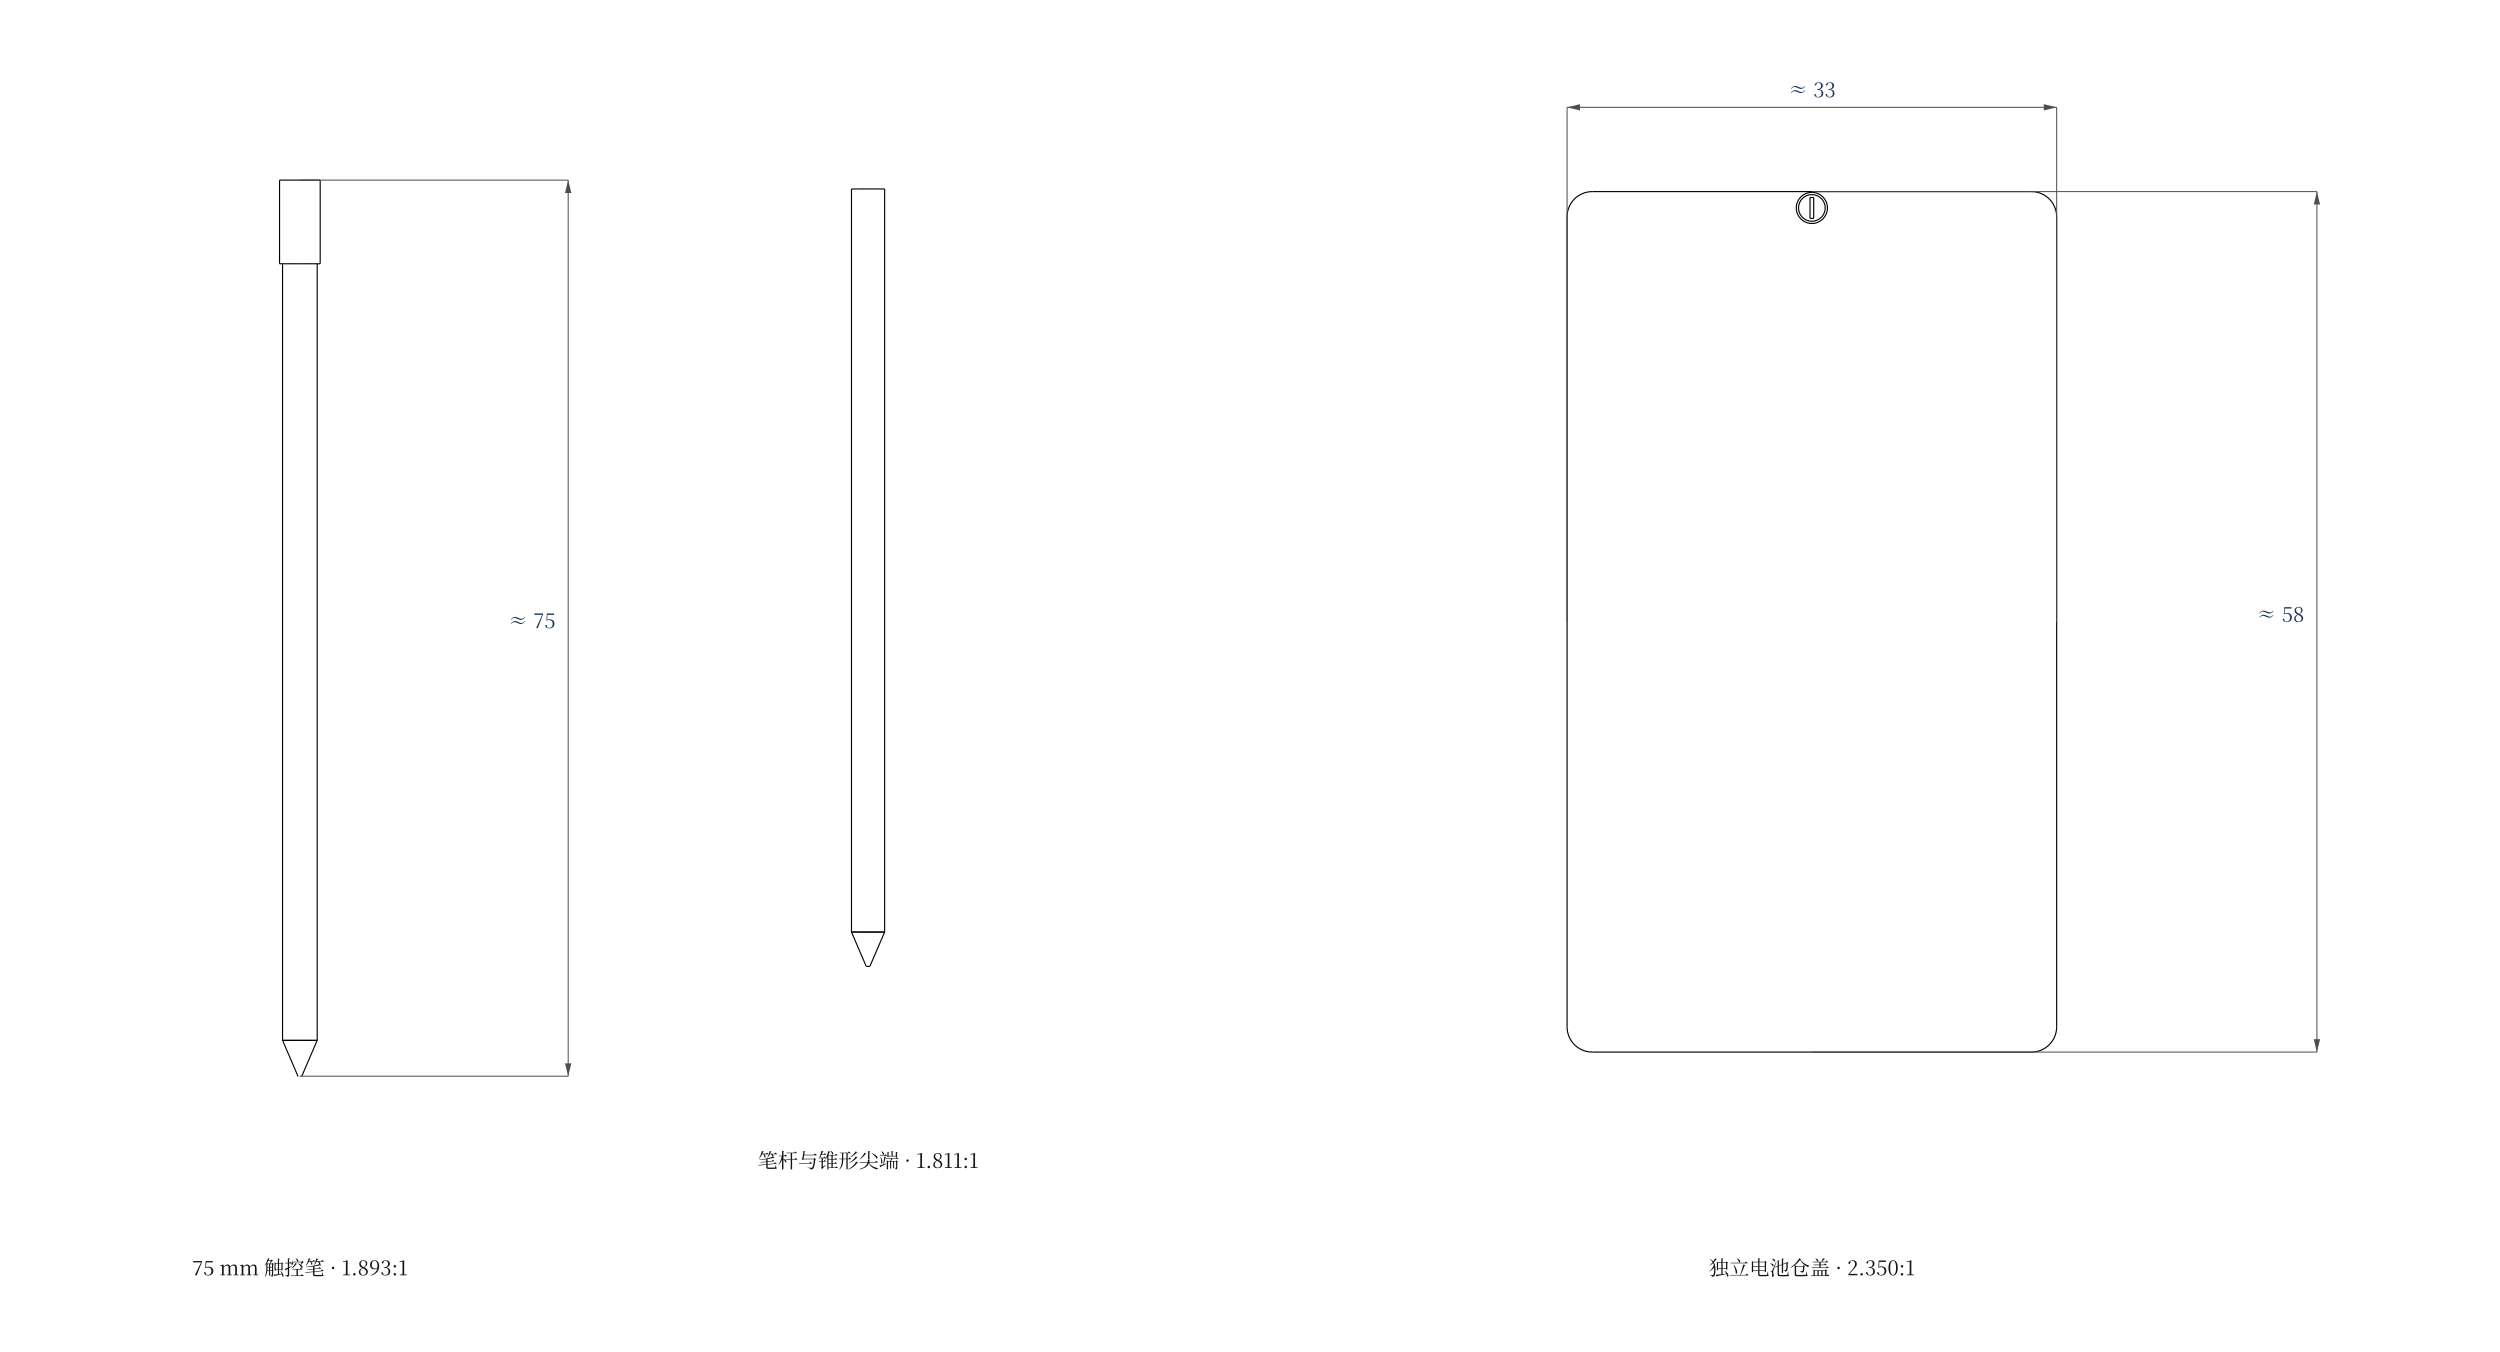
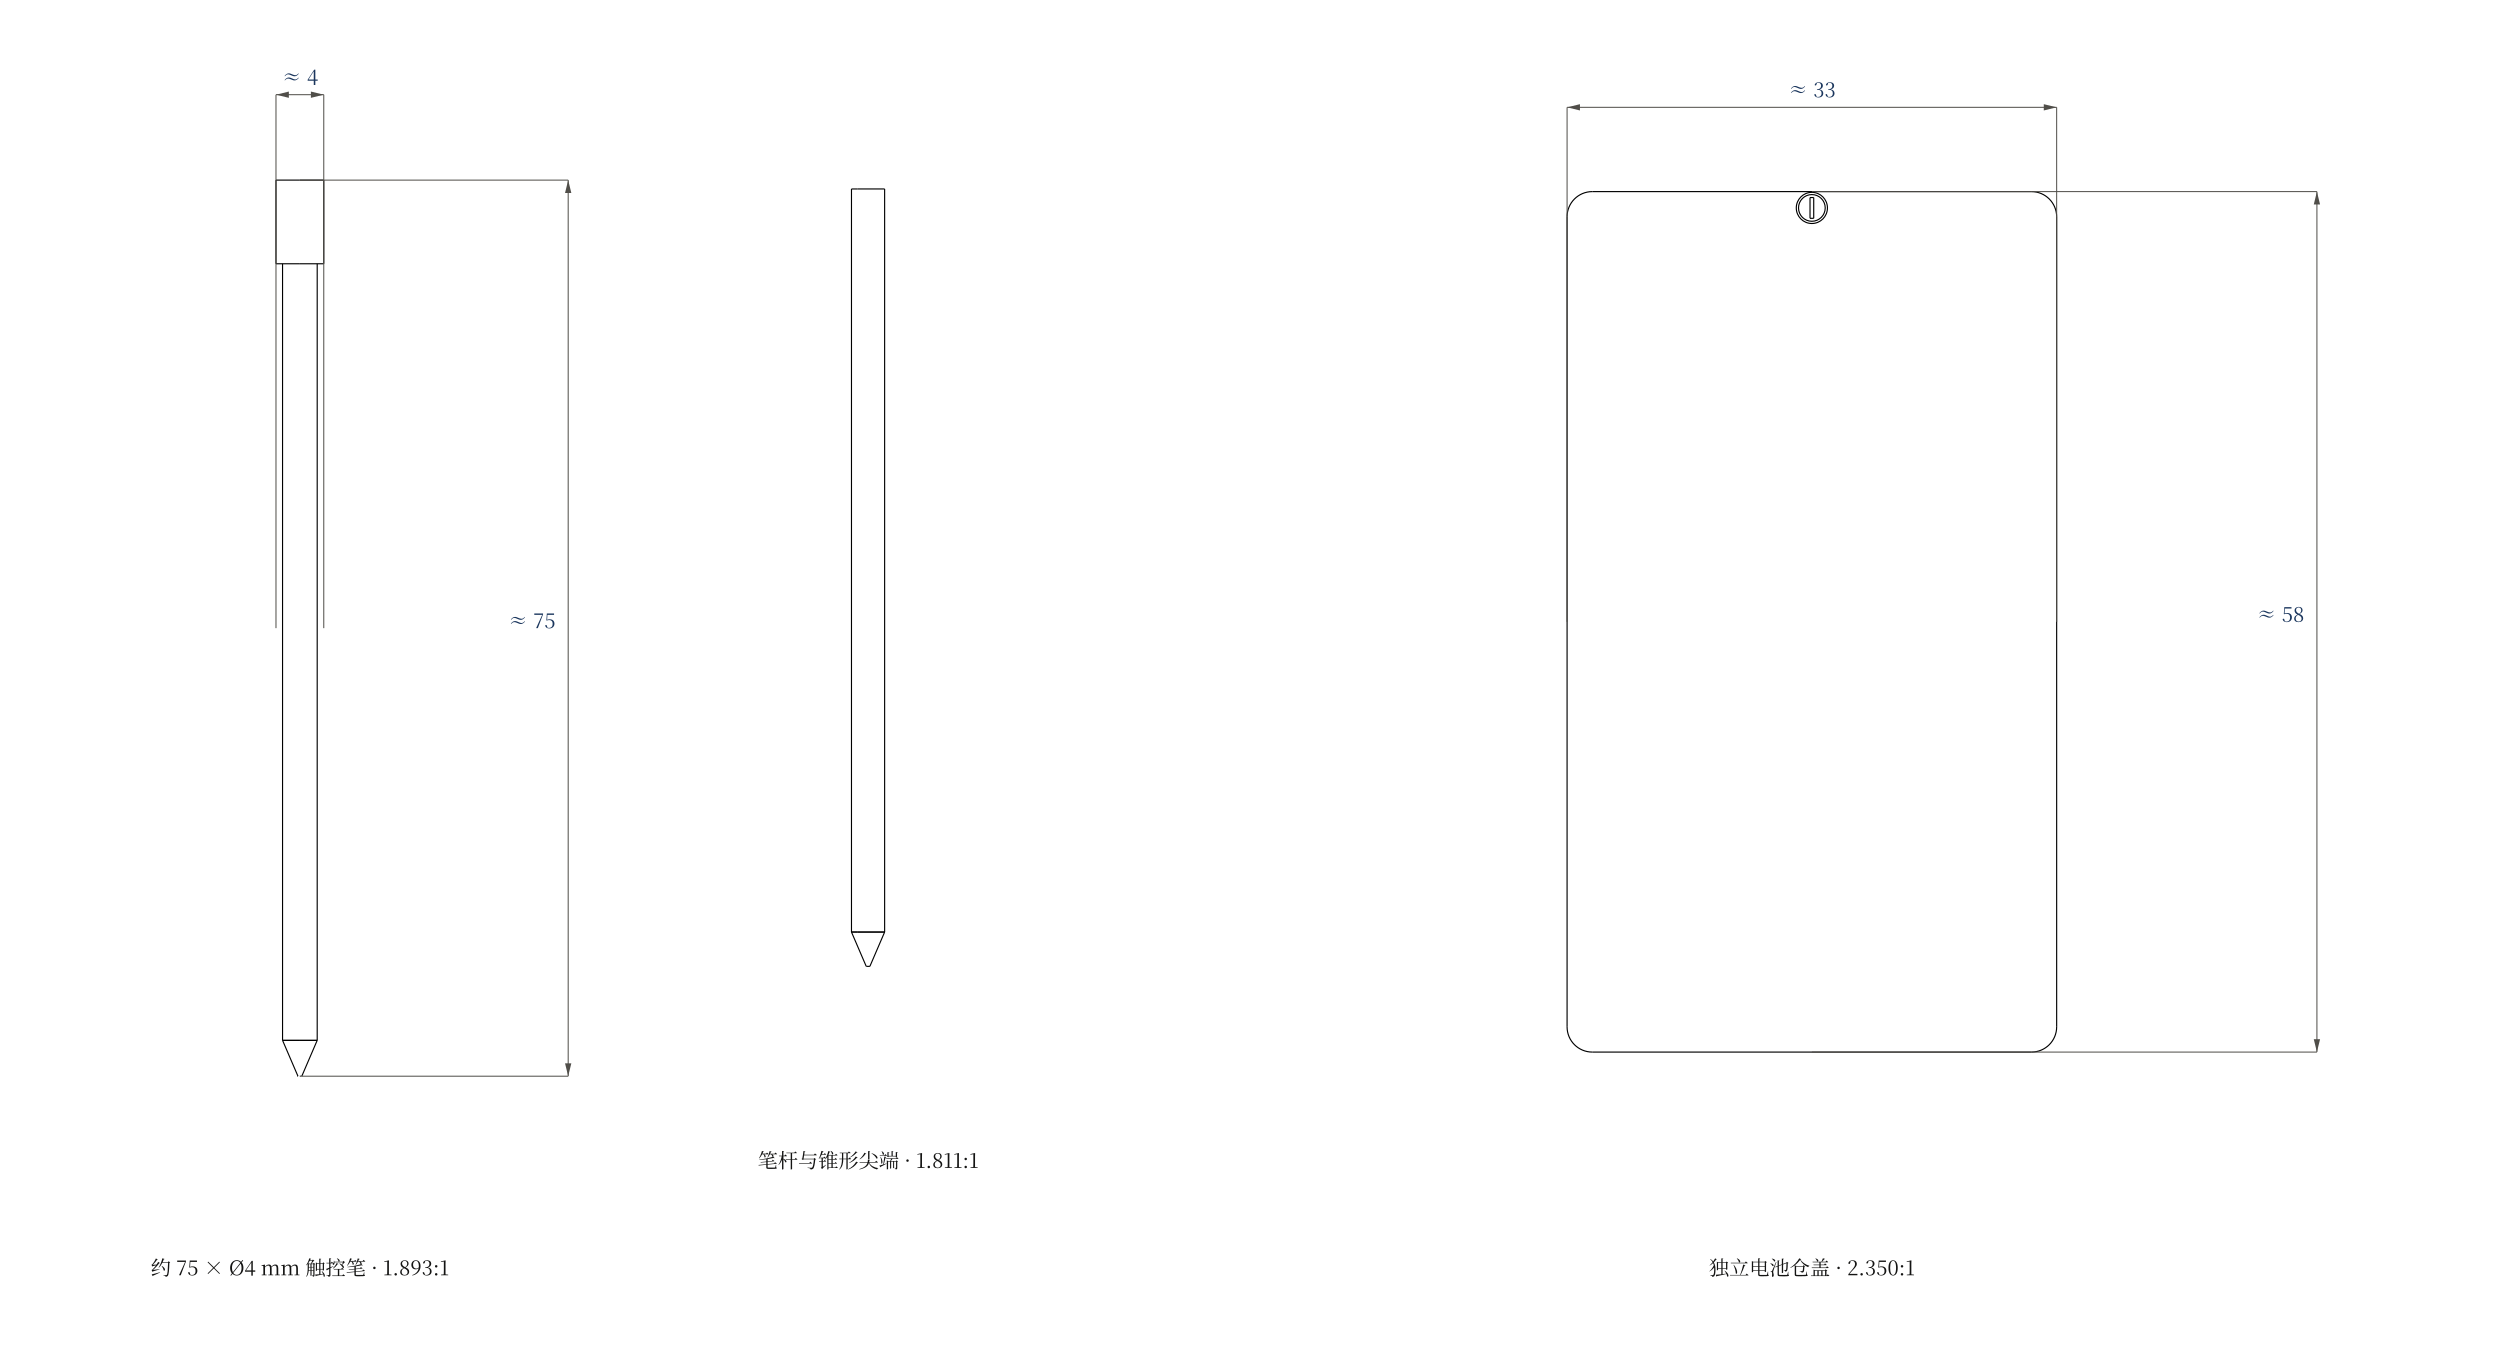
<svg xmlns="http://www.w3.org/2000/svg" width="396mm" height="214mm" viewBox="0 0 396 214">
  <style>text {font-family:TsangerJinKai02, Noto Serif CJK SC, serif;font-weight:400;}</style>
  <g data-cad-view="Stylus" transform="translate(47.5,99.5) scale(1.892533)">
    <g fill="none" stroke="rgb(0, 0, 0)" stroke-linecap="butt" stroke-linejoin="miter" stroke-width="0.095" transform="scale(1, -1)">
      <path d=" M 1.45 -34.5 L 1.45 30.5 " />
      <path d=" M -1.45 -34.5 L -1.45 30.5 " />
-       <path d=" M 1.7 30.5 L 1.7 37.5 " />
-       <path d=" M -1.7 30.5 L -1.7 37.5 " />
+       <path d=" M 2 30.5 L 2 37.5 " />
+       <path d=" M -2 30.5 L -2 37.5 " />
      <path d=" M 0.16 -37.5 L 1.45 -34.5 " />
      <path d=" M -0.16 -37.5 L -1.45 -34.5 " />
    </g>
    <g fill="none" stroke="rgb(0, 0, 0)" stroke-linecap="butt" stroke-linejoin="miter" stroke-width="0.095" transform="scale(1, -1)">
      <path d="M0, -34.5 Q0.246, -34.5 0.479, -34.5  Q0.631, -34.5 0.771, -34.5  Q0.838, -34.5 0.904, -34.5  Q0.965, -34.5 1.025, -34.5  Q1.079, -34.5 1.134, -34.5  Q1.181, -34.5 1.228, -34.5  Q1.267, -34.5 1.306, -34.5  Q1.338, -34.5 1.369, -34.5  Q1.391, -34.5 1.414, -34.5  Q1.427, -34.5 1.441, -34.5  Q1.445, -34.5 1.45, -34.5 " />
      <path d="M-1.45, -34.5 Q-1.445, -34.5 -1.441, -34.5  Q-1.427, -34.5 -1.414, -34.5  Q-1.391, -34.5 -1.369, -34.5  Q-1.338, -34.5 -1.306, -34.5  Q-1.267, -34.5 -1.228, -34.5  Q-1.181, -34.5 -1.134, -34.5  Q-1.079, -34.5 -1.025, -34.5  Q-0.965, -34.5 -0.904, -34.5  Q-0.838, -34.5 -0.771, -34.5  Q-0.7, -34.5 -0.629, -34.5  Q-0.481, -34.5 -0.323, -34.5  Q-0.163, -34.5 0, -34.5 " />
-       <path d="M0, 37.5 C0.191, 37.5 0.38, 37.5 0.561, 37.5  C0.62, 37.5 0.679, 37.5 0.738, 37.5  C0.793, 37.5 0.849, 37.5 0.904, 37.5  C0.956, 37.5 1.008, 37.5 1.06, 37.5  C1.107, 37.5 1.155, 37.5 1.202, 37.5  C1.244, 37.5 1.287, 37.5 1.329, 37.5  C1.366, 37.5 1.403, 37.5 1.439, 37.5  C1.47, 37.5 1.501, 37.5 1.532, 37.5  C1.556, 37.5 1.58, 37.5 1.605, 37.5  C1.622, 37.5 1.64, 37.5 1.657, 37.5  C1.668, 37.5 1.679, 37.5 1.689, 37.5  C1.693, 37.5 1.696, 37.5 1.7, 37.5 " />
-       <path d="M-1.7, 37.5 Q-1.695, 37.5 -1.689, 37.5  Q-1.673, 37.5 -1.657, 37.5  Q-1.631, 37.5 -1.605, 37.5  Q-1.568, 37.5 -1.532, 37.5  Q-1.486, 37.5 -1.439, 37.5  Q-1.384, 37.5 -1.329, 37.5  Q-1.266, 37.5 -1.202, 37.5  Q-1.131, 37.5 -1.06, 37.5  Q-0.982, 37.5 -0.904, 37.5  Q-0.821, 37.5 -0.738, 37.5  Q-0.563, 37.5 -0.378, 37.5  Q-0.191, 37.5 0, 37.5 " />
-       <path d="M0, 30.5 C0.191, 30.5 0.38, 30.5 0.561, 30.5  C0.62, 30.5 0.679, 30.5 0.738, 30.5  C0.793, 30.5 0.849, 30.5 0.904, 30.5  C0.956, 30.5 1.008, 30.5 1.06, 30.5  C1.107, 30.5 1.155, 30.5 1.202, 30.5  C1.244, 30.5 1.287, 30.5 1.329, 30.5  C1.366, 30.5 1.403, 30.5 1.439, 30.5  C1.47, 30.5 1.501, 30.5 1.532, 30.5  C1.556, 30.5 1.58, 30.5 1.605, 30.5  C1.622, 30.5 1.64, 30.5 1.657, 30.5  C1.668, 30.5 1.679, 30.5 1.689, 30.5  C1.693, 30.5 1.696, 30.5 1.7, 30.5 " />
-       <path d="M-1.7, 30.5 Q-1.695, 30.5 -1.689, 30.5  Q-1.673, 30.5 -1.657, 30.5  Q-1.631, 30.5 -1.605, 30.5  Q-1.568, 30.5 -1.532, 30.5  Q-1.486, 30.5 -1.439, 30.5  Q-1.384, 30.5 -1.329, 30.5  Q-1.266, 30.5 -1.202, 30.5  Q-1.131, 30.5 -1.06, 30.5  Q-0.982, 30.5 -0.904, 30.5  Q-0.821, 30.5 -0.738, 30.5  Q-0.563, 30.5 -0.378, 30.5  Q-0.191, 30.5 0, 30.5 " />
+       <path d="M0, 37.5 C0.225, 37.5 0.447, 37.5 0.661, 37.5  C0.73, 37.5 0.799, 37.5 0.868, 37.5  C0.933, 37.5 0.999, 37.5 1.064, 37.5  C1.125, 37.5 1.186, 37.5 1.247, 37.5  C1.303, 37.5 1.358, 37.5 1.414, 37.5  C1.464, 37.5 1.514, 37.5 1.564, 37.5  C1.607, 37.5 1.65, 37.5 1.693, 37.5  C1.73, 37.5 1.766, 37.5 1.802, 37.5  C1.831, 37.5 1.859, 37.5 1.888, 37.5  C1.908, 37.5 1.929, 37.5 1.95, 37.5  C1.962, 37.5 1.975, 37.5 1.987, 37.5  C1.992, 37.5 1.996, 37.5 2, 37.5 " />
+       <path d="M-2, 37.5 Q-1.994, 37.5 -1.987, 37.5  Q-1.969, 37.5 -1.95, 37.5  Q-1.919, 37.5 -1.888, 37.5  Q-1.845, 37.5 -1.802, 37.5  Q-1.748, 37.5 -1.693, 37.5  Q-1.629, 37.5 -1.564, 37.5  Q-1.489, 37.5 -1.414, 37.5  Q-1.331, 37.5 -1.247, 37.5  Q-1.156, 37.5 -1.064, 37.5  Q-0.966, 37.5 -0.868, 37.5  Q-0.764, 37.5 -0.661, 37.5  Q-0.553, 37.5 -0.445, 37.5  Q-0.225, 37.5 0, 37.5 " />
+       <path d="M0, 30.5 C0.225, 30.5 0.447, 30.5 0.661, 30.5  C0.73, 30.5 0.799, 30.5 0.868, 30.5  C0.933, 30.5 0.999, 30.5 1.064, 30.5  C1.125, 30.5 1.186, 30.5 1.247, 30.5  C1.303, 30.5 1.358, 30.5 1.414, 30.5  C1.464, 30.5 1.514, 30.5 1.564, 30.5  C1.607, 30.5 1.65, 30.5 1.693, 30.5  C1.73, 30.5 1.766, 30.5 1.802, 30.5  C1.831, 30.5 1.859, 30.5 1.888, 30.5  C1.908, 30.5 1.929, 30.5 1.95, 30.5  C1.962, 30.5 1.975, 30.5 1.987, 30.5  C1.992, 30.5 1.996, 30.5 2, 30.5 " />
+       <path d="M-2, 30.5 Q-1.994, 30.5 -1.987, 30.5  Q-1.969, 30.5 -1.95, 30.5  Q-1.919, 30.5 -1.888, 30.5  Q-1.845, 30.5 -1.802, 30.5  Q-1.748, 30.5 -1.693, 30.5  Q-1.629, 30.5 -1.564, 30.5  Q-1.489, 30.5 -1.414, 30.5  Q-1.331, 30.5 -1.247, 30.5  Q-1.156, 30.5 -1.064, 30.5  Q-0.966, 30.5 -0.868, 30.5  Q-0.764, 30.5 -0.661, 30.5  Q-0.553, 30.5 -0.445, 30.5  Q-0.225, 30.5 0, 30.5 " />
      <path d="M0, -34.5 Q0.246, -34.5 0.479, -34.5  Q0.631, -34.5 0.771, -34.5  Q0.838, -34.5 0.904, -34.5  Q0.965, -34.5 1.025, -34.5  Q1.079, -34.5 1.134, -34.5  Q1.181, -34.5 1.228, -34.5  Q1.267, -34.5 1.306, -34.5  Q1.338, -34.5 1.369, -34.5  Q1.391, -34.5 1.414, -34.5  Q1.427, -34.5 1.441, -34.5  Q1.445, -34.5 1.45, -34.5 " />
      <path d="M-1.45, -34.5 Q-1.445, -34.5 -1.441, -34.5  Q-1.427, -34.5 -1.414, -34.5  Q-1.391, -34.5 -1.369, -34.5  Q-1.338, -34.5 -1.306, -34.5  Q-1.267, -34.5 -1.228, -34.5  Q-1.181, -34.5 -1.134, -34.5  Q-1.079, -34.5 -1.025, -34.5  Q-0.965, -34.5 -0.904, -34.5  Q-0.838, -34.5 -0.771, -34.5  Q-0.7, -34.5 -0.629, -34.5  Q-0.481, -34.5 -0.323, -34.5  Q-0.163, -34.5 0, -34.5 " />
      <path d="M0, -37.5 C0.086, -37.5 0.162, -37.5 0.16, -37.5 " />
      <path d="M-0.16, -37.5 C-0.162, -37.5 -0.086, -37.5 0, -37.5 " />
    </g>
  </g>
  <path d="M 47.5 170.47 L 90 170.47" stroke="#504e49" stroke-width="0.16" fill="none" />
  <path d="M 47.5 28.53 L 90 28.53" stroke="#504e49" stroke-width="0.16" fill="none" />
  <path d="M 90 170.47 L 90 28.53" stroke="#504e49" stroke-width="0.16" fill="none" />
  <polygon points="90,28.53 89.501,30.57 90.499,30.57" fill="#504e49" />
  <polygon points="90,170.47 90.499,168.43 89.501,168.43" fill="#504e49" />
  <text x="88" y="99.5" font-size="3.2" text-anchor="end" fill="#1B365D">≈ 75</text>
-   <text x="47.5" y="202" font-size="3.2" text-anchor="middle" fill="#141413">75 mm 触控笔 · 1.893:1</text>
+   <path d="M 43.715 99.5 L 43.715 15" stroke="#504e49" stroke-width="0.16" fill="none" />
+   <path d="M 51.285 99.5 L 51.285 15" stroke="#504e49" stroke-width="0.16" fill="none" />
+   <path d="M 43.715 15 L 51.285 15" stroke="#504e49" stroke-width="0.16" fill="none" />
+   <polygon points="43.715,15 45.755,15.499 45.755,14.501" fill="#504e49" />
+   <polygon points="51.285,15 49.245,14.501 49.245,15.499" fill="#504e49" />
+   <text x="47.5" y="13.4" font-size="3.2" text-anchor="middle" fill="#1B365D">≈ 4</text>
+   <text x="47.5" y="202" font-size="3.2" text-anchor="middle" fill="#141413">约 75 × Ø4 mm 触控笔 · 1.893:1</text>
  <g data-cad-view="StylusTip" transform="translate(137.5,91.5) scale(1.810882)">
    <g fill="none" stroke="rgb(0, 0, 0)" stroke-linecap="butt" stroke-linejoin="miter" stroke-width="0.099" transform="scale(1, -1)">
      <path d=" M 0.16 -34 L 1.45 -31 " />
      <path d=" M -0.16 -34 L -1.45 -31 " />
      <path d=" M 1.45 -31 L 1.45 34 " />
      <path d=" M -1.45 -31 L -1.45 34 " />
    </g>
    <g fill="none" stroke="rgb(0, 0, 0)" stroke-linecap="butt" stroke-linejoin="miter" stroke-width="0.099" transform="scale(1, -1)">
      <path d="M-0.906, -31 L-0.713, -31  L-0.503, -31  L-0.279, -31  L0.184, -31  L0.411, -31  L0.628, -31  L0.829, -31  L1.008, -31  L1.162, -31  L1.285, -31  L1.376, -31  L1.431, -31  L1.45, -31 " />
      <path d="M-1.45, -31 C-1.449, -31 -1.4, -31 -1.307, -31  C-1.212, -31 -1.075, -31 -0.906, -31 " />
      <path d="M-0.1, -34 C-0.053, -34 0.015, -34 0.069, -34  C0.124, -34 0.16, -34 0.16, -34 " />
      <path d="M-0.16, -34 Q-0.158, -34 -0.1, -34 " />
      <path d="M-0.906, 34 L-0.713, 34  L-0.503, 34  L-0.279, 34  L0.184, 34  L0.411, 34  L0.628, 34  L0.829, 34  L1.008, 34  L1.162, 34  L1.285, 34  L1.376, 34  L1.431, 34  L1.45, 34 " />
      <path d="M-1.45, 34 C-1.449, 34 -1.4, 34 -1.307, 34  C-1.212, 34 -1.075, 34 -0.906, 34 " />
      <path d="M-0.906, -31 L-0.713, -31  L-0.503, -31  L-0.279, -31  L0.184, -31  L0.411, -31  L0.628, -31  L0.829, -31  L1.008, -31  L1.162, -31  L1.285, -31  L1.376, -31  L1.431, -31  L1.45, -31 " />
      <path d="M-1.45, -31 C-1.449, -31 -1.4, -31 -1.307, -31  C-1.212, -31 -1.075, -31 -0.906, -31 " />
    </g>
  </g>
  <text x="137.5" y="185" font-size="3.2" text-anchor="middle" fill="#141413">笔杆与锥形尖端 · 1.811:1</text>
  <g data-cad-view="BatteryDoor" transform="translate(287.0,98.5) scale(2.35)">
    <g fill="none" stroke="rgb(0, 0, 0)" stroke-linecap="butt" stroke-linejoin="miter" stroke-width="0.077" transform="scale(1, -1)">
      <path d=" M 16.5 -27.3 L 16.5 27.3 " />
      <path d="M16.5 -27.3 A1.7 1.7 0 0 0 14.8 -29" />
      <path d="M16.5 27.3 A1.7 1.7 0 0 1 14.8 29" />
      <path d=" M 14.8 -29 L -14.8 -29 " />
      <path d=" M 14.8 29 L -14.8 29 " />
      <path d="M-16.5 -27.3 A1.7 1.7 0 0 1 -14.8 -29" />
      <path d="M-16.5 27.3 A1.7 1.7 0 0 0 -14.8 29" />
      <path d=" M -16.5 -27.3 L -16.5 27.3 " />
      <circle cx="0" cy="27.9" r="1.05" />
      <circle cx="0" cy="27.9" r="0.9" />
      <path d=" M -0.125 27.2 L 0.125 27.2 " />
      <path d=" M -0.125 27.2 L -0.125 28.6 " />
      <path d=" M -0.125 28.6 L 0.125 28.6 " />
      <path d=" M 0.125 27.2 L 0.125 28.6 " />
    </g>
  </g>
  <path d="M 248.225 98.5 L 248.225 17" stroke="#504e49" stroke-width="0.16" fill="none" />
  <path d="M 325.775 98.5 L 325.775 17" stroke="#504e49" stroke-width="0.16" fill="none" />
  <path d="M 248.225 17 L 325.775 17" stroke="#504e49" stroke-width="0.16" fill="none" />
  <polygon points="248.225,17 250.265,17.499 250.265,16.501" fill="#504e49" />
  <polygon points="325.775,17 323.735,16.501 323.735,17.499" fill="#504e49" />
  <text x="287" y="15.4" font-size="3.2" text-anchor="middle" fill="#1B365D">≈ 33</text>
  <path d="M 287 166.65 L 367 166.65" stroke="#504e49" stroke-width="0.16" fill="none" />
  <path d="M 287 30.35 L 367 30.35" stroke="#504e49" stroke-width="0.16" fill="none" />
  <path d="M 367 166.65 L 367 30.35" stroke="#504e49" stroke-width="0.16" fill="none" />
  <polygon points="367,30.35 366.501,32.39 367.499,32.39" fill="#504e49" />
  <polygon points="367,166.65 367.499,164.61 366.501,164.61" fill="#504e49" />
  <text x="365" y="98.5" font-size="3.2" text-anchor="end" fill="#1B365D">≈ 58</text>
  <text x="287" y="202" font-size="3.2" text-anchor="middle" fill="#141413">独立电池仓盖 · 2.350:1</text>
</svg>
